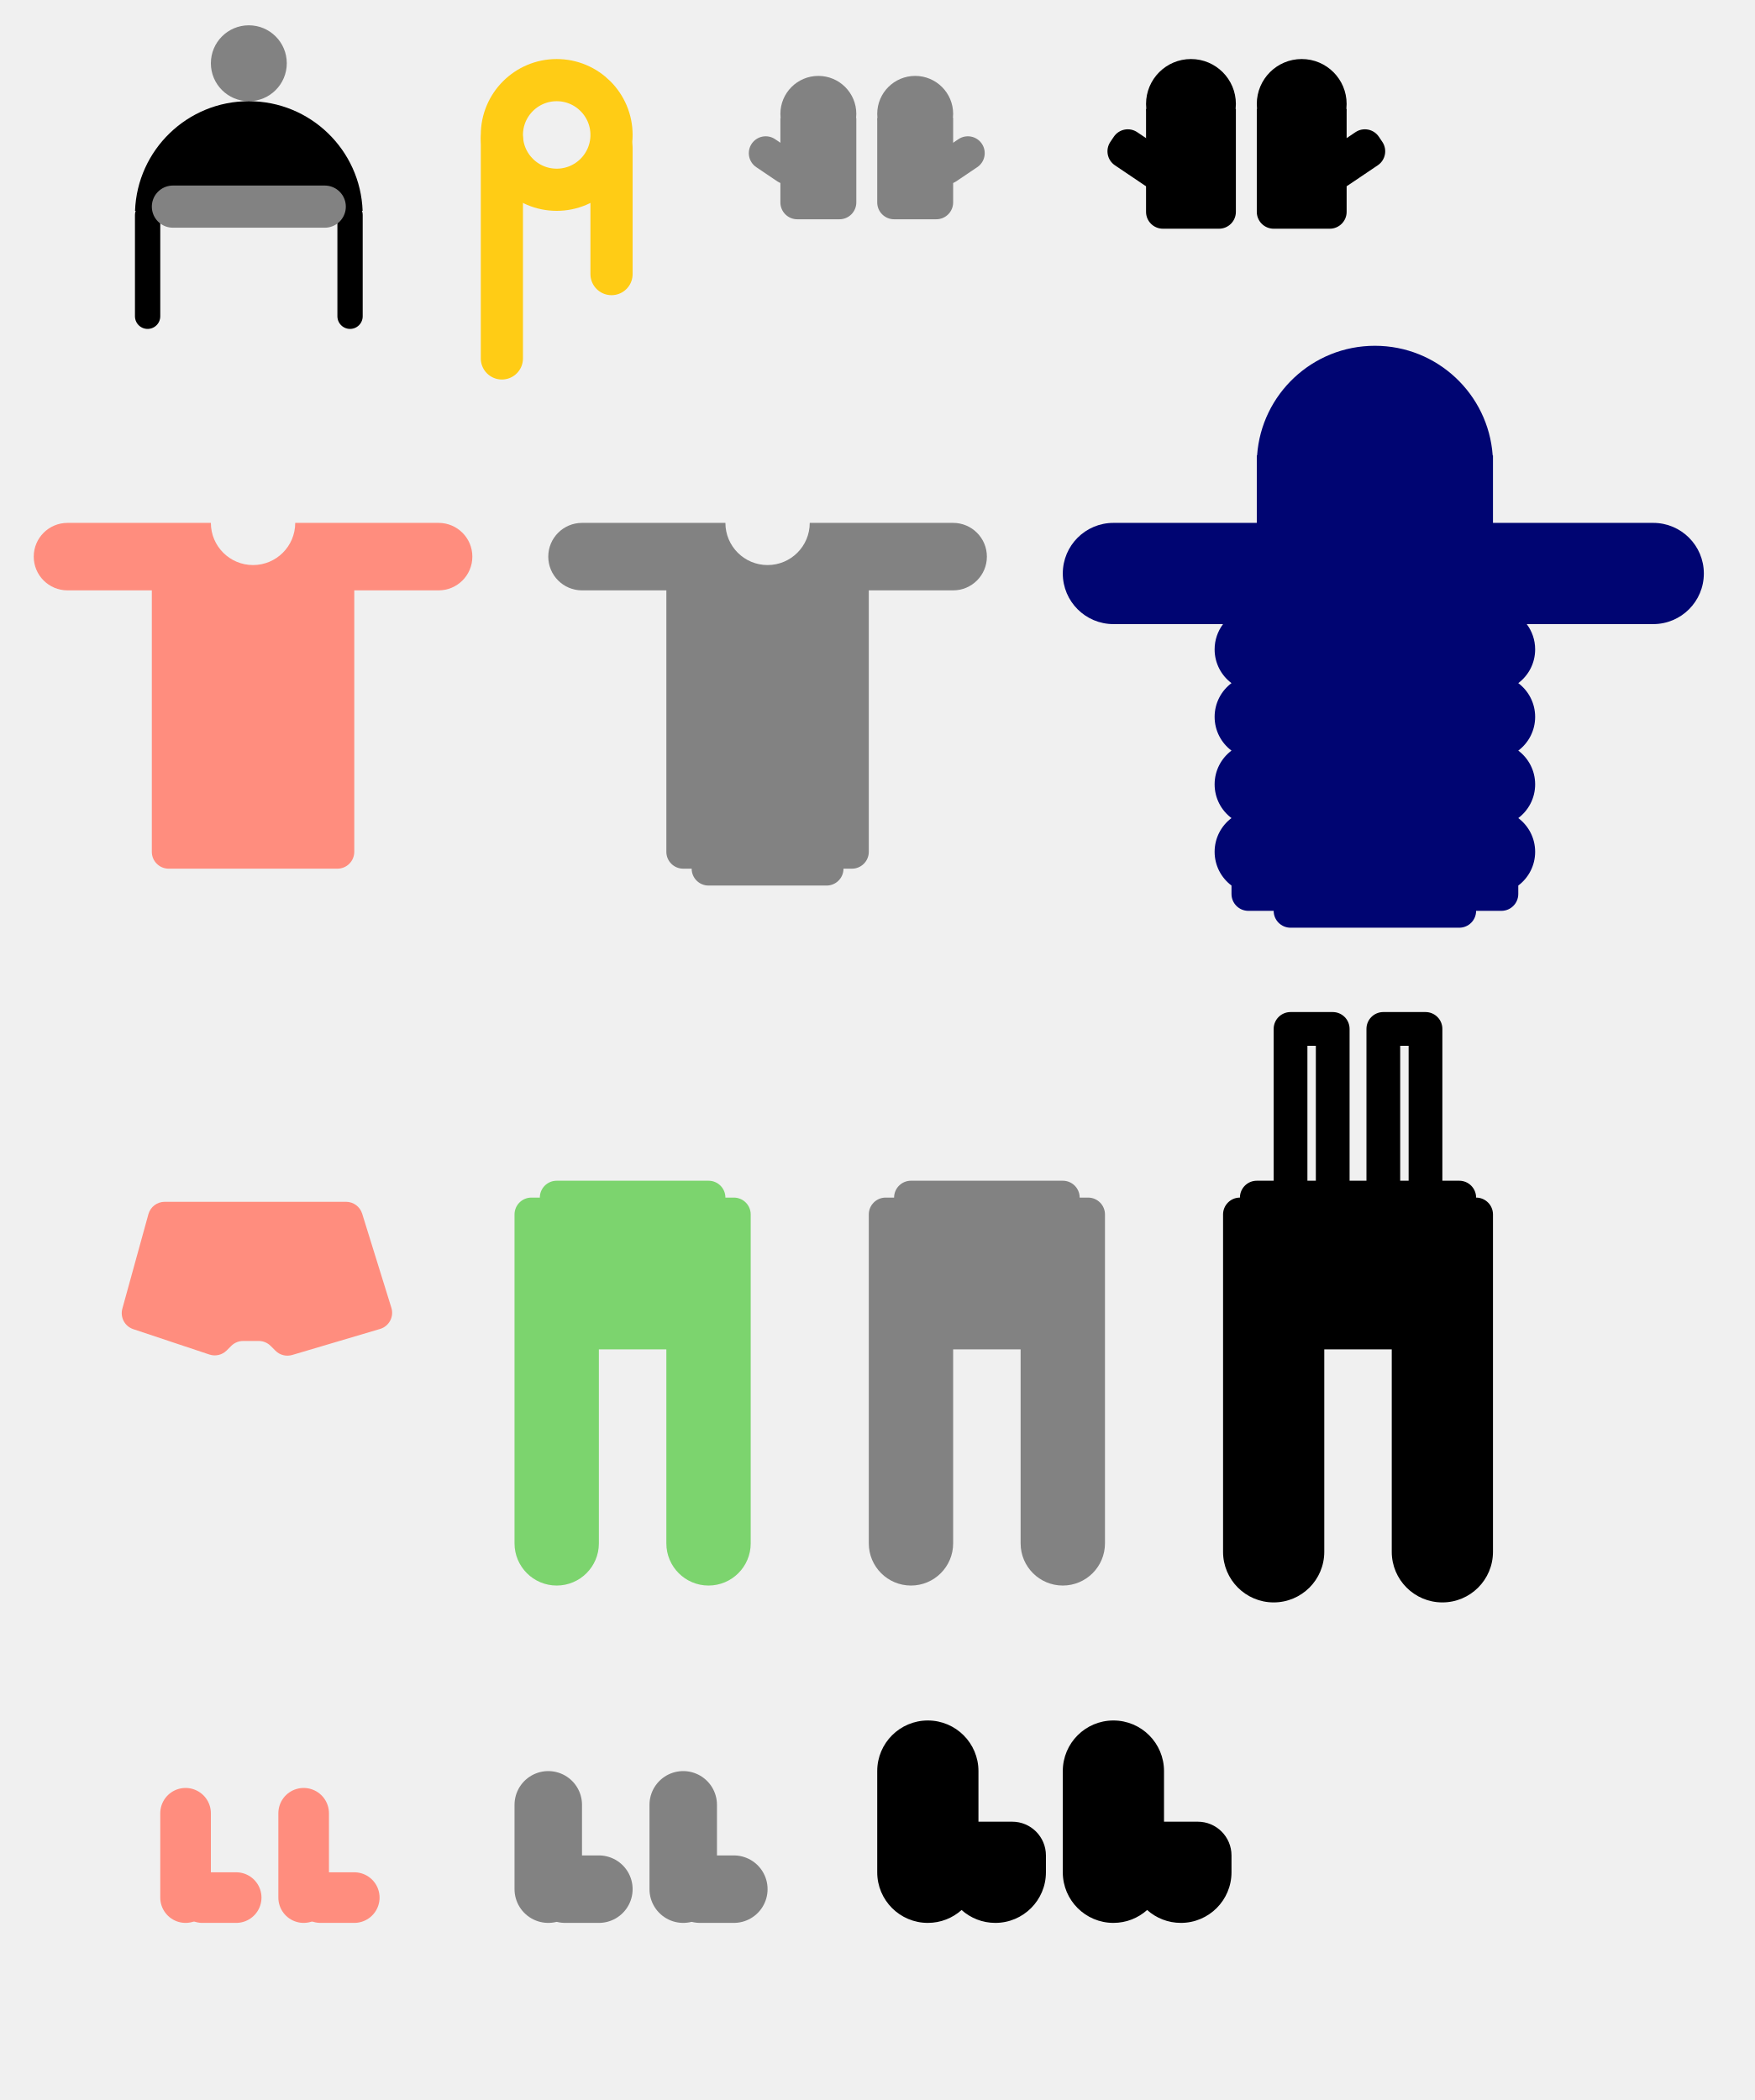
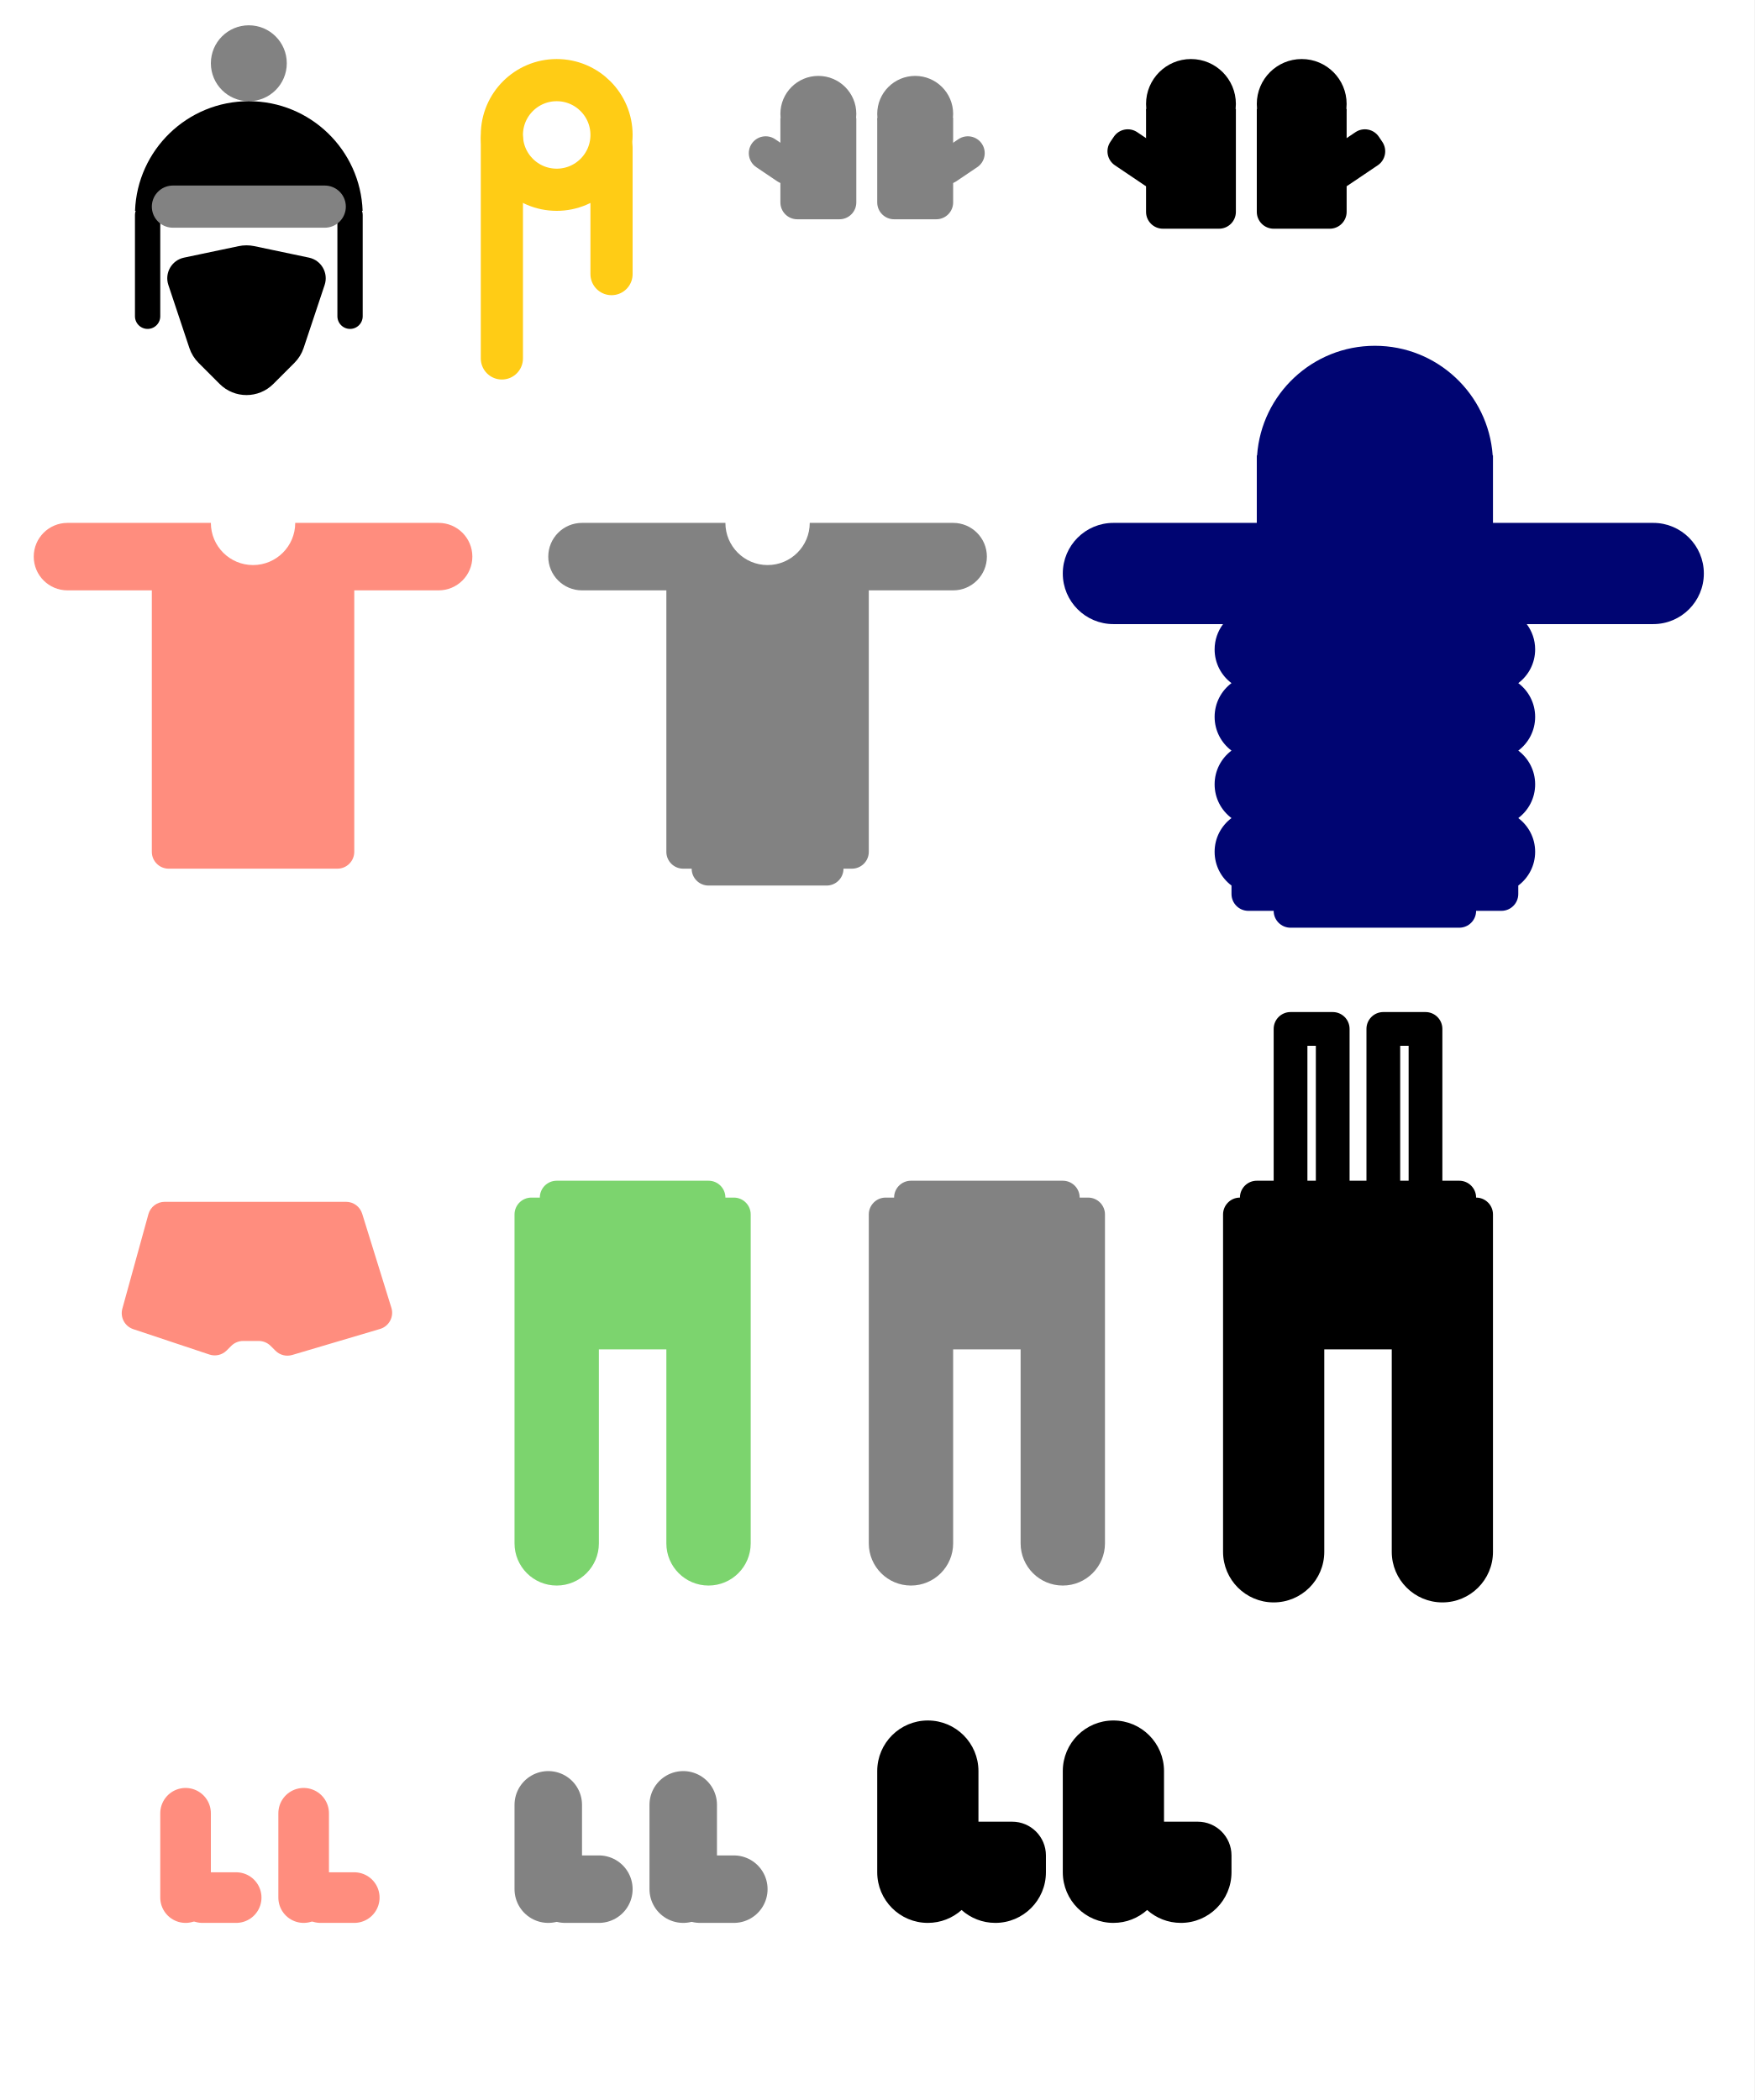
<svg xmlns="http://www.w3.org/2000/svg" width="208" height="249" viewBox="0 0 208 249" fill="none">
+   <rect width="208" height="249" fill="white" />
  <path d="M149 12.917H159.651V25.118C159.651 26.223 158.755 27.118 157.651 27.118H151C149.895 27.118 149 26.223 149 25.118V12.917Z" fill="black" />
  <circle cx="154.325" cy="12.325" r="5.325" fill="black" />
  <rect x="155.485" y="19.188" width="8.284" height="4.734" rx="2" transform="rotate(-34 155.485 19.1883)" fill="black" />
  <path d="M146.52 12.917H135.869V25.118C135.869 26.223 136.765 27.118 137.869 27.118H144.52C145.625 27.118 146.52 26.223 146.52 25.118V12.917Z" fill="black" />
  <circle r="5.325" transform="matrix(-1 0 0 1 141.195 12.3254)" fill="black" />
  <rect width="8.284" height="4.734" rx="2" transform="matrix(-0.829038 -0.559193 -0.559193 0.829038 140.035 19.1883)" fill="black" />
  <path d="M104 14H113V24C113 25.105 112.105 26 111 26H106C104.895 26 104 25.105 104 24V14Z" fill="#828282" />
  <circle cx="108.5" cy="13.5" r="4.5" fill="#828282" />
  <rect x="109.48" y="19.299" width="7" height="4" rx="2" transform="rotate(-34 109.48 19.2991)" fill="#828282" />
  <path d="M101.52 14H92.52V24C92.52 25.105 93.415 26 94.52 26H99.52C100.625 26 101.52 25.105 101.52 24V14Z" fill="#828282" />
  <circle r="4.5" transform="matrix(-1 0 0 1 97.02 13.5)" fill="#828282" />
  <rect width="7" height="4" rx="2" transform="matrix(-0.829038 -0.559193 -0.559193 0.829038 96.04 19.2991)" fill="#828282" />
  <circle cx="29.5" cy="7.5" r="4.5" fill="#828282" />
  <path fill-rule="evenodd" clip-rule="evenodd" d="M42.991 25H16.009C16.272 17.776 22.212 12 29.5 12C36.788 12 42.728 17.776 42.991 25Z" fill="black" />
  <line x1="17.5" y1="37.5" x2="17.5" y2="25.5" stroke="black" stroke-width="3" stroke-linecap="round" />
  <line x1="41.5" y1="37.5" x2="41.5" y2="25.5" stroke="black" stroke-width="3" stroke-linecap="round" />
  <line x1="20.5" y1="24.5" x2="38.5" y2="24.5" stroke="#828282" stroke-width="5" stroke-linecap="round" />
  <circle cx="66" cy="16" r="6.5" stroke="#FFCC15" stroke-width="5" />
  <line x1="59.5" y1="42.5" x2="59.5" y2="16.5" stroke="#FFCC15" stroke-width="5" stroke-linecap="round" />
  <line x1="72.5" y1="32.5" x2="72.5" y2="17.5" stroke="#FFCC15" stroke-width="5" stroke-linecap="round" />
  <path fill-rule="evenodd" clip-rule="evenodd" d="M30 67C32.761 67 35 64.761 35 62H40H52C54.209 62 56 63.791 56 66C56 68.209 54.209 70 52 70H42V101C42 102.105 41.105 103 40 103H20C18.895 103 18 102.105 18 101V70H8C5.791 70 4 68.209 4 66C4 63.791 5.791 62 8 62H20H25C25 64.761 27.239 67 30 67Z" fill="#FF8D7E" />
  <path fill-rule="evenodd" clip-rule="evenodd" d="M96 62C96 64.761 93.761 67 91 67C88.239 67 86 64.761 86 62H81H69C66.791 62 65 63.791 65 66C65 68.209 66.791 70 69 70H79V101C79 102.105 79.895 103 81 103H82C82 104.105 82.895 105 84 105H98C99.105 105 100 104.105 100 103H101C102.105 103 103 102.105 103 101V70H113C115.209 70 117 68.209 117 66C117 63.791 115.209 62 113 62H101H96Z" fill="#828282" />
  <path fill-rule="evenodd" clip-rule="evenodd" d="M177 55V62H178H196C199.314 62 202 64.686 202 68C202 71.314 199.314 74 196 74H181C181.628 74.836 182 75.874 182 77C182 78.636 181.215 80.088 180 81C181.215 81.912 182 83.364 182 85C182 86.636 181.215 88.088 180 89C181.215 89.912 182 91.364 182 93C182 94.636 181.215 96.088 180 97C181.215 97.912 182 99.364 182 101C182 102.636 181.214 104.088 180 105V106C180 107.105 179.105 108 178 108H175C175 109.105 174.105 110 173 110H153C151.895 110 151 109.105 151 108H148C146.895 108 146 107.105 146 106V105C144.786 104.088 144 102.636 144 101C144 99.364 144.785 97.912 146 97C144.785 96.088 144 94.636 144 93C144 91.364 144.785 89.912 146 89C144.785 88.088 144 86.636 144 85C144 83.364 144.785 81.912 146 81C144.785 80.088 144 78.636 144 77C144 75.874 144.372 74.836 145 74H132C128.686 74 126 71.314 126 68C126 64.686 128.686 62 132 62H148H149V55V54H149.035C149.548 46.735 155.604 41 163 41C170.396 41 176.452 46.735 176.965 54H177V55Z" fill="#000572" />
  <path d="M14.505 155.171L17.595 143.968C17.834 143.101 18.623 142.5 19.523 142.5H41.027C41.903 142.5 42.677 143.07 42.937 143.907L46.4 155.065C46.73 156.13 46.126 157.259 45.058 157.576L34.641 160.662C33.938 160.87 33.177 160.677 32.659 160.159L32.086 159.586C31.711 159.211 31.202 159 30.672 159H28.828C28.298 159 27.789 159.211 27.414 159.586L26.874 160.126C26.338 160.662 25.546 160.849 24.827 160.609L15.8 157.6C14.791 157.264 14.222 156.196 14.505 155.171Z" fill="#FF8D7E" />
  <path fill-rule="evenodd" clip-rule="evenodd" d="M66 140C64.895 140 64 140.895 64 142H63C61.895 142 61 142.895 61 144V148V158V183C61 185.761 63.239 188 66 188C68.761 188 71 185.761 71 183L71 160H79L79 183C79 185.761 81.239 188 84 188C86.761 188 89 185.761 89 183L89 158.002L89 158L89 148L89 144C89 142.895 88.105 142 87 142H86C86 140.895 85.105 140 84 140H66Z" fill="#7CD46E" />
  <path fill-rule="evenodd" clip-rule="evenodd" d="M108 140C106.895 140 106 140.895 106 142H105C103.895 142 103 142.895 103 144V148V158V183C103 185.761 105.239 188 108 188C110.761 188 113 185.761 113 183L113 160H121L121 183C121 185.761 123.239 188 126 188C128.761 188 131 185.761 131 183L131 158.002L131 158L131 148L131 144C131 142.895 130.105 142 129 142H128C128 140.895 127.105 140 126 140H108Z" fill="#828282" />
  <path fill-rule="evenodd" clip-rule="evenodd" d="M155 124V140H156V124H155ZM151 122V140H149C147.895 140 147 140.895 147 142C145.895 142 145 142.895 145 144V147.992L145 148V184C145 187.314 147.686 190 151 190C154.314 190 157 187.314 157 184L157 160H165L165 184C165 187.314 167.686 190 171 190C174.314 190 177 187.314 177 184L177 158.005L177 158V144C177 142.895 176.105 142 175 142C175 140.895 174.105 140 173 140H171V122C171 120.895 170.105 120 169 120H164C162.895 120 162 120.895 162 122V140H160V122C160 120.895 159.105 120 158 120H153C151.895 120 151 120.895 151 122ZM167 140H166V124H167V140Z" fill="black" />
  <line x1="22" y1="215" x2="22" y2="225" stroke="#FF8D7E" stroke-width="6" stroke-linecap="round" />
  <line x1="24" y1="225" x2="28" y2="225" stroke="#FF8D7E" stroke-width="6" stroke-linecap="round" />
  <line x1="36" y1="215" x2="36" y2="225" stroke="#FF8D7E" stroke-width="6" stroke-linecap="round" />
  <line x1="38" y1="225" x2="42" y2="225" stroke="#FF8D7E" stroke-width="6" stroke-linecap="round" />
  <line x1="65" y1="214" x2="65" y2="224" stroke="#828282" stroke-width="8" stroke-linecap="round" />
  <line x1="67" y1="224" x2="71" y2="224" stroke="#828282" stroke-width="8" stroke-linecap="round" />
  <line x1="81" y1="214" x2="81" y2="224" stroke="#828282" stroke-width="8" stroke-linecap="round" />
  <line x1="83" y1="224" x2="87" y2="224" stroke="#828282" stroke-width="8" stroke-linecap="round" />
  <path fill-rule="evenodd" clip-rule="evenodd" d="M110 204C113.314 204 116 206.686 116 210V216H118H120C122.209 216 124 217.791 124 220V222C124 225.314 121.314 228 118 228C116.463 228 115.062 227.422 114 226.472C112.938 227.422 111.537 228 110 228C106.686 228 104 225.314 104 222V210C104 206.686 106.686 204 110 204Z" fill="black" />
  <path fill-rule="evenodd" clip-rule="evenodd" d="M132 204C135.314 204 138 206.686 138 210V216H140H142C144.209 216 146 217.791 146 220V222C146 225.314 143.314 228 140 228C138.463 228 137.062 227.422 136 226.472C134.938 227.422 133.537 228 132 228C128.686 228 126 225.314 126 222V210C126 206.686 128.686 204 132 204Z" fill="black" />
+   <path d="M22.925 41.104L20.433 33.627C20.055 32.494 20.749 31.284 21.918 31.038L28.4 29.674C28.943 29.559 29.504 29.559 30.048 29.674L36.529 31.038C37.698 31.284 38.392 32.494 38.014 33.628L35.522 41.104C35.326 41.693 34.995 42.229 34.556 42.668L32.052 45.172C30.49 46.734 27.957 46.734 26.395 45.172L23.891 42.668C23.452 42.229 23.121 41.693 22.925 41.104Z" fill="black" stroke="black" />
</svg>
